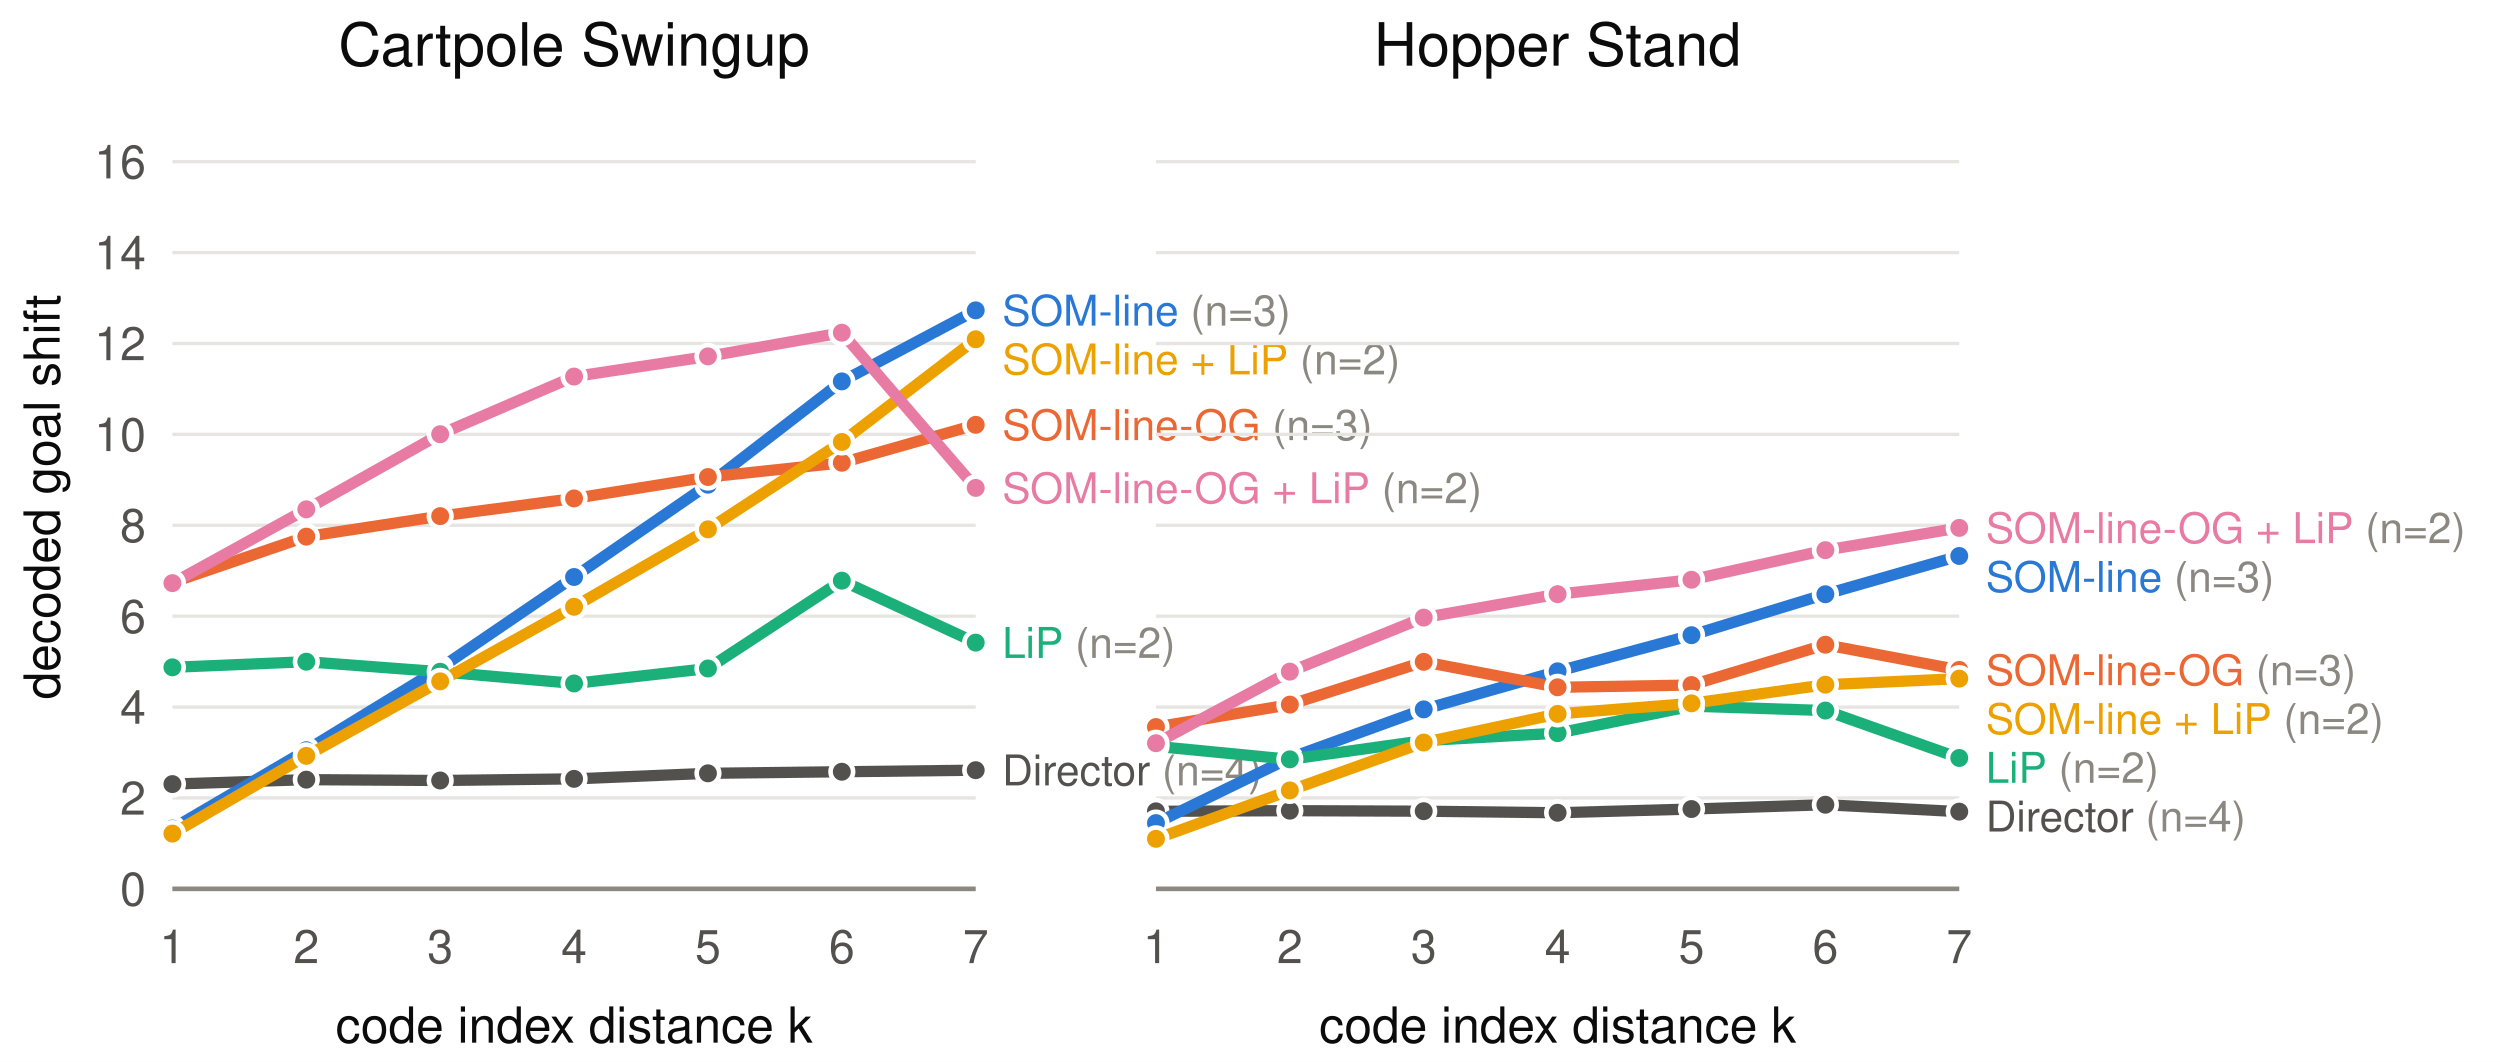
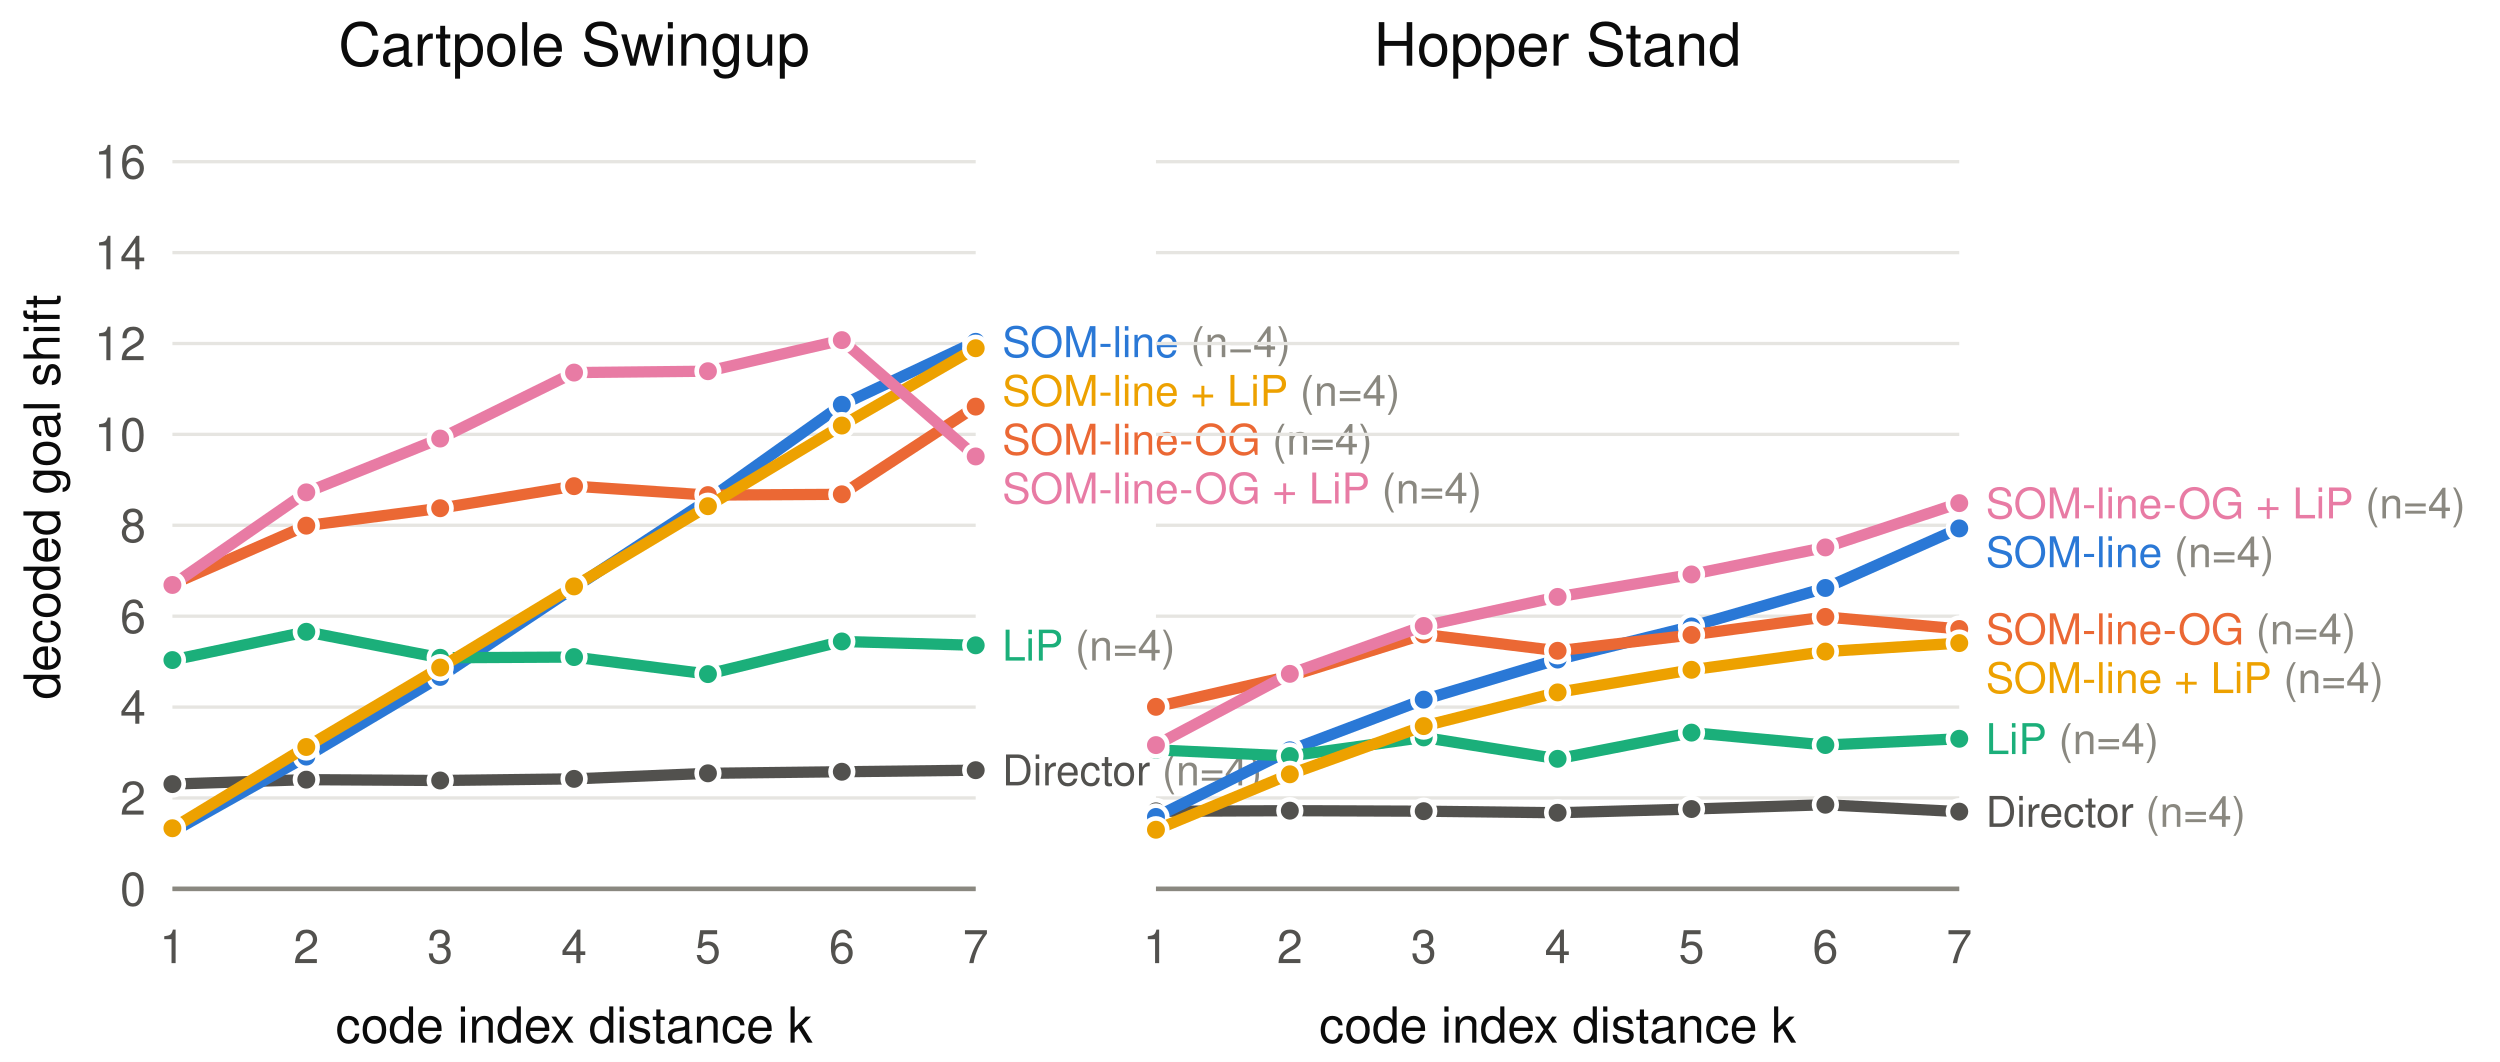
<svg xmlns="http://www.w3.org/2000/svg" width="3828" height="1626" viewBox="0 0 3828 1626" font-family="Helvetica,Arial,sans-serif">
  <rect x="0" y="0" width="3828" height="1626" fill="white" />
  <text x="879.0" y="100.5" font-size="91.3" fill="#0b0b0b" text-anchor="middle">Cartpole Swingup</text>
  <line x1="264.0" y1="1361.0" x2="1494.0" y2="1361.0" stroke="#e6e5e1" stroke-width="5.07" />
  <text x="223.4" y="1386.6" font-size="71.0" fill="#52514e" text-anchor="end">0</text>
  <line x1="264.0" y1="1221.8" x2="1494.0" y2="1221.8" stroke="#e6e5e1" stroke-width="5.07" />
  <text x="223.4" y="1247.4" font-size="71.0" fill="#52514e" text-anchor="end">2</text>
  <line x1="264.0" y1="1082.7" x2="1494.0" y2="1082.7" stroke="#e6e5e1" stroke-width="5.07" />
  <text x="223.4" y="1108.2" font-size="71.0" fill="#52514e" text-anchor="end">4</text>
  <line x1="264.0" y1="943.5" x2="1494.0" y2="943.5" stroke="#e6e5e1" stroke-width="5.07" />
  <text x="223.4" y="969.1" font-size="71.0" fill="#52514e" text-anchor="end">6</text>
  <line x1="264.0" y1="804.3" x2="1494.0" y2="804.3" stroke="#e6e5e1" stroke-width="5.07" />
  <text x="223.4" y="829.9" font-size="71.0" fill="#52514e" text-anchor="end">8</text>
  <line x1="264.0" y1="665.1" x2="1494.0" y2="665.1" stroke="#e6e5e1" stroke-width="5.07" />
  <text x="223.4" y="690.7" font-size="71.0" fill="#52514e" text-anchor="end">10</text>
  <line x1="264.0" y1="526.0" x2="1494.0" y2="526.0" stroke="#e6e5e1" stroke-width="5.07" />
  <text x="223.4" y="551.5" font-size="71.0" fill="#52514e" text-anchor="end">12</text>
  <line x1="264.0" y1="386.8" x2="1494.0" y2="386.8" stroke="#e6e5e1" stroke-width="5.07" />
  <text x="223.4" y="412.4" font-size="71.0" fill="#52514e" text-anchor="end">14</text>
  <line x1="264.0" y1="247.6" x2="1494.0" y2="247.6" stroke="#e6e5e1" stroke-width="5.07" />
  <text x="223.4" y="273.2" font-size="71.0" fill="#52514e" text-anchor="end">16</text>
  <text x="264.0" y="1474.7" font-size="71.0" fill="#52514e" text-anchor="middle">1</text>
  <text x="469.0" y="1474.7" font-size="71.0" fill="#52514e" text-anchor="middle">2</text>
  <text x="674.0" y="1474.7" font-size="71.0" fill="#52514e" text-anchor="middle">3</text>
  <text x="879.0" y="1474.7" font-size="71.0" fill="#52514e" text-anchor="middle">4</text>
  <text x="1084.0" y="1474.7" font-size="71.0" fill="#52514e" text-anchor="middle">5</text>
  <text x="1289.0" y="1474.7" font-size="71.0" fill="#52514e" text-anchor="middle">6</text>
  <text x="1494.0" y="1474.7" font-size="71.0" fill="#52514e" text-anchor="middle">7</text>
  <text x="879.0" y="1596.5" font-size="76.1" fill="#0b0b0b" text-anchor="middle">code index distance k</text>
  <text x="91.3" y="761.0" font-size="76.1" fill="#0b0b0b" text-anchor="middle" transform="rotate(-90 91.3 761.0)">decoded goal shift</text>
  <line x1="264.0" y1="1361.0" x2="1494.0" y2="1361.0" stroke="#8a8880" stroke-width="7.10" />
  <path d="M264.0,1200.6 L469.0,1193.8 L674.0,1195.1 L879.0,1192.6 L1084.0,1184.1 L1289.0,1181.7 L1494.0,1179.3" fill="none" stroke="#52514e" stroke-width="17.25" stroke-linejoin="round" />
  <circle cx="264.0" cy="1200.6" r="17.3" fill="#52514e" stroke="white" stroke-width="7.10" />
  <circle cx="469.0" cy="1193.8" r="17.3" fill="#52514e" stroke="white" stroke-width="7.10" />
  <circle cx="674.0" cy="1195.1" r="17.3" fill="#52514e" stroke="white" stroke-width="7.10" />
  <circle cx="879.0" cy="1192.6" r="17.3" fill="#52514e" stroke="white" stroke-width="7.10" />
  <circle cx="1084.0" cy="1184.1" r="17.3" fill="#52514e" stroke="white" stroke-width="7.10" />
  <circle cx="1289.0" cy="1181.7" r="17.3" fill="#52514e" stroke="white" stroke-width="7.10" />
  <circle cx="1494.0" cy="1179.3" r="17.3" fill="#52514e" stroke="white" stroke-width="7.10" />
-   <path d="M264.0,1268.7 L469.0,1148.7 L674.0,1023.1 L879.0,883.5 L1084.0,742.2 L1289.0,584.0 L1494.0,475.2" fill="none" stroke="#2a78d6" stroke-width="17.25" stroke-linejoin="round" />
-   <circle cx="264.0" cy="1268.7" r="17.3" fill="#2a78d6" stroke="white" stroke-width="7.10" />
-   <circle cx="469.0" cy="1148.7" r="17.3" fill="#2a78d6" stroke="white" stroke-width="7.10" />
-   <circle cx="674.0" cy="1023.1" r="17.3" fill="#2a78d6" stroke="white" stroke-width="7.10" />
-   <circle cx="879.0" cy="883.5" r="17.3" fill="#2a78d6" stroke="white" stroke-width="7.10" />
-   <circle cx="1084.0" cy="742.2" r="17.3" fill="#2a78d6" stroke="white" stroke-width="7.10" />
-   <circle cx="1289.0" cy="584.0" r="17.3" fill="#2a78d6" stroke="white" stroke-width="7.10" />
-   <circle cx="1494.0" cy="475.2" r="17.3" fill="#2a78d6" stroke="white" stroke-width="7.10" />
-   <path d="M264.0,891.8 L469.0,821.7 L674.0,790.3 L879.0,763.2 L1084.0,730.4 L1289.0,708.6 L1494.0,650.5" fill="none" stroke="#eb6834" stroke-width="17.25" stroke-linejoin="round" />
-   <circle cx="264.0" cy="891.8" r="17.3" fill="#eb6834" stroke="white" stroke-width="7.10" />
-   <circle cx="469.0" cy="821.7" r="17.3" fill="#eb6834" stroke="white" stroke-width="7.10" />
-   <circle cx="674.0" cy="790.3" r="17.3" fill="#eb6834" stroke="white" stroke-width="7.10" />
-   <circle cx="879.0" cy="763.2" r="17.3" fill="#eb6834" stroke="white" stroke-width="7.10" />
-   <circle cx="1084.0" cy="730.4" r="17.3" fill="#eb6834" stroke="white" stroke-width="7.10" />
-   <circle cx="1289.0" cy="708.6" r="17.3" fill="#eb6834" stroke="white" stroke-width="7.10" />
-   <circle cx="1494.0" cy="650.5" r="17.3" fill="#eb6834" stroke="white" stroke-width="7.10" />
-   <path d="M264.0,1021.8 L469.0,1013.2 L674.0,1028.6 L879.0,1046.5 L1084.0,1023.6 L1289.0,889.1 L1494.0,984.0" fill="none" stroke="#1baf7a" stroke-width="17.25" stroke-linejoin="round" />
-   <circle cx="264.0" cy="1021.8" r="17.3" fill="#1baf7a" stroke="white" stroke-width="7.10" />
-   <circle cx="469.0" cy="1013.2" r="17.3" fill="#1baf7a" stroke="white" stroke-width="7.10" />
-   <circle cx="674.0" cy="1028.6" r="17.3" fill="#1baf7a" stroke="white" stroke-width="7.10" />
-   <circle cx="879.0" cy="1046.5" r="17.3" fill="#1baf7a" stroke="white" stroke-width="7.10" />
-   <circle cx="1084.0" cy="1023.6" r="17.3" fill="#1baf7a" stroke="white" stroke-width="7.10" />
-   <circle cx="1289.0" cy="889.1" r="17.3" fill="#1baf7a" stroke="white" stroke-width="7.10" />
-   <circle cx="1494.0" cy="984.0" r="17.3" fill="#1baf7a" stroke="white" stroke-width="7.10" />
-   <path d="M264.0,1276.4 L469.0,1157.4 L674.0,1043.3 L879.0,929.1 L1084.0,810.5 L1289.0,676.7 L1494.0,519.5" fill="none" stroke="#eda100" stroke-width="17.25" stroke-linejoin="round" />
-   <circle cx="264.0" cy="1276.4" r="17.3" fill="#eda100" stroke="white" stroke-width="7.10" />
-   <circle cx="469.0" cy="1157.4" r="17.3" fill="#eda100" stroke="white" stroke-width="7.10" />
-   <circle cx="674.0" cy="1043.3" r="17.3" fill="#eda100" stroke="white" stroke-width="7.10" />
-   <circle cx="879.0" cy="929.1" r="17.3" fill="#eda100" stroke="white" stroke-width="7.10" />
-   <circle cx="1084.0" cy="810.5" r="17.3" fill="#eda100" stroke="white" stroke-width="7.10" />
-   <circle cx="1289.0" cy="676.7" r="17.3" fill="#eda100" stroke="white" stroke-width="7.10" />
-   <circle cx="1494.0" cy="519.5" r="17.3" fill="#eda100" stroke="white" stroke-width="7.10" />
-   <path d="M264.0,892.9 L469.0,779.9 L674.0,664.9 L879.0,576.6 L1084.0,545.7 L1289.0,509.4 L1494.0,747.1" fill="none" stroke="#e87ba4" stroke-width="17.25" stroke-linejoin="round" />
-   <circle cx="264.0" cy="892.9" r="17.3" fill="#e87ba4" stroke="white" stroke-width="7.10" />
-   <circle cx="469.0" cy="779.9" r="17.3" fill="#e87ba4" stroke="white" stroke-width="7.10" />
-   <circle cx="674.0" cy="664.9" r="17.3" fill="#e87ba4" stroke="white" stroke-width="7.10" />
-   <circle cx="879.0" cy="576.6" r="17.3" fill="#e87ba4" stroke="white" stroke-width="7.10" />
-   <circle cx="1084.0" cy="545.7" r="17.3" fill="#e87ba4" stroke="white" stroke-width="7.10" />
-   <circle cx="1289.0" cy="509.4" r="17.3" fill="#e87ba4" stroke="white" stroke-width="7.10" />
-   <circle cx="1494.0" cy="747.1" r="17.3" fill="#e87ba4" stroke="white" stroke-width="7.10" />
-   <text xml:space="preserve" x="1534.6" y="498.6" font-size="65.0" fill="#2a78d6">SOM-line<tspan fill="#8a8880"> (n=3)</tspan>
+   <path d="M264.0,1273.7 L469.0,1158.5 L674.0,1036.5 L879.0,899.9 L1084.0,765.5 L1289.0,619.8 L1494.0,523.4" fill="none" stroke="#2a78d6" stroke-width="17.25" stroke-linejoin="round" />
+   <circle cx="264.0" cy="1273.7" r="17.3" fill="#2a78d6" stroke="white" stroke-width="7.10" />
+   <circle cx="469.0" cy="1158.5" r="17.3" fill="#2a78d6" stroke="white" stroke-width="7.10" />
+   <circle cx="674.0" cy="1036.5" r="17.3" fill="#2a78d6" stroke="white" stroke-width="7.10" />
+   <circle cx="879.0" cy="899.9" r="17.3" fill="#2a78d6" stroke="white" stroke-width="7.10" />
+   <circle cx="1084.0" cy="765.5" r="17.3" fill="#2a78d6" stroke="white" stroke-width="7.10" />
+   <circle cx="1289.0" cy="619.8" r="17.3" fill="#2a78d6" stroke="white" stroke-width="7.10" />
+   <circle cx="1494.0" cy="523.4" r="17.3" fill="#2a78d6" stroke="white" stroke-width="7.10" />
+   <path d="M264.0,894.5 L469.0,804.9 L674.0,778.2 L879.0,744.4 L1084.0,758.1 L1289.0,756.9 L1494.0,622.6" fill="none" stroke="#eb6834" stroke-width="17.25" stroke-linejoin="round" />
+   <circle cx="264.0" cy="894.5" r="17.3" fill="#eb6834" stroke="white" stroke-width="7.10" />
+   <circle cx="469.0" cy="804.9" r="17.3" fill="#eb6834" stroke="white" stroke-width="7.10" />
+   <circle cx="674.0" cy="778.2" r="17.3" fill="#eb6834" stroke="white" stroke-width="7.10" />
+   <circle cx="879.0" cy="744.4" r="17.3" fill="#eb6834" stroke="white" stroke-width="7.10" />
+   <circle cx="1084.0" cy="758.1" r="17.3" fill="#eb6834" stroke="white" stroke-width="7.10" />
+   <circle cx="1289.0" cy="756.9" r="17.3" fill="#eb6834" stroke="white" stroke-width="7.10" />
+   <circle cx="1494.0" cy="622.6" r="17.3" fill="#eb6834" stroke="white" stroke-width="7.10" />
+   <path d="M264.0,1010.7 L469.0,967.4 L674.0,1007.2 L879.0,1006.1 L1084.0,1032.2 L1289.0,982.2 L1494.0,988.1" fill="none" stroke="#1baf7a" stroke-width="17.25" stroke-linejoin="round" />
+   <circle cx="264.0" cy="1010.7" r="17.3" fill="#1baf7a" stroke="white" stroke-width="7.10" />
+   <circle cx="469.0" cy="967.4" r="17.3" fill="#1baf7a" stroke="white" stroke-width="7.10" />
+   <circle cx="674.0" cy="1007.2" r="17.3" fill="#1baf7a" stroke="white" stroke-width="7.10" />
+   <circle cx="879.0" cy="1006.1" r="17.3" fill="#1baf7a" stroke="white" stroke-width="7.10" />
+   <circle cx="1084.0" cy="1032.2" r="17.3" fill="#1baf7a" stroke="white" stroke-width="7.10" />
+   <circle cx="1289.0" cy="982.2" r="17.3" fill="#1baf7a" stroke="white" stroke-width="7.10" />
+   <circle cx="1494.0" cy="988.1" r="17.3" fill="#1baf7a" stroke="white" stroke-width="7.10" />
+   <path d="M264.0,1268.2 L469.0,1143.8 L674.0,1022.2 L879.0,897.9 L1084.0,775.1 L1289.0,651.6 L1494.0,533.2" fill="none" stroke="#eda100" stroke-width="17.25" stroke-linejoin="round" />
+   <circle cx="264.0" cy="1268.2" r="17.3" fill="#eda100" stroke="white" stroke-width="7.10" />
+   <circle cx="469.0" cy="1143.8" r="17.3" fill="#eda100" stroke="white" stroke-width="7.10" />
+   <circle cx="674.0" cy="1022.2" r="17.3" fill="#eda100" stroke="white" stroke-width="7.10" />
+   <circle cx="879.0" cy="897.9" r="17.3" fill="#eda100" stroke="white" stroke-width="7.10" />
+   <circle cx="1084.0" cy="775.1" r="17.3" fill="#eda100" stroke="white" stroke-width="7.10" />
+   <circle cx="1289.0" cy="651.6" r="17.3" fill="#eda100" stroke="white" stroke-width="7.10" />
+   <circle cx="1494.0" cy="533.2" r="17.3" fill="#eda100" stroke="white" stroke-width="7.10" />
+   <path d="M264.0,895.7 L469.0,753.9 L674.0,671.5 L879.0,570.5 L1084.0,568.4 L1289.0,520.8 L1494.0,698.9" fill="none" stroke="#e87ba4" stroke-width="17.25" stroke-linejoin="round" />
+   <circle cx="264.0" cy="895.7" r="17.3" fill="#e87ba4" stroke="white" stroke-width="7.10" />
+   <circle cx="469.0" cy="753.9" r="17.3" fill="#e87ba4" stroke="white" stroke-width="7.10" />
+   <circle cx="674.0" cy="671.5" r="17.3" fill="#e87ba4" stroke="white" stroke-width="7.10" />
+   <circle cx="879.0" cy="570.5" r="17.3" fill="#e87ba4" stroke="white" stroke-width="7.10" />
+   <circle cx="1084.0" cy="568.4" r="17.3" fill="#e87ba4" stroke="white" stroke-width="7.10" />
+   <circle cx="1289.0" cy="520.8" r="17.3" fill="#e87ba4" stroke="white" stroke-width="7.10" />
+   <circle cx="1494.0" cy="698.9" r="17.3" fill="#e87ba4" stroke="white" stroke-width="7.10" />
+   <text xml:space="preserve" x="1534.6" y="546.8" font-size="65.0" fill="#2a78d6">SOM-line<tspan fill="#8a8880"> (n=4)</tspan>
  </text>
-   <text xml:space="preserve" x="1534.6" y="573.3" font-size="65.0" fill="#eda100">SOM-line + LiP<tspan fill="#8a8880"> (n=2)</tspan>
+   <text xml:space="preserve" x="1534.6" y="621.5" font-size="65.0" fill="#eda100">SOM-line + LiP<tspan fill="#8a8880"> (n=4)</tspan>
  </text>
-   <text xml:space="preserve" x="1534.6" y="673.9" font-size="65.0" fill="#eb6834">SOM-line-OG<tspan fill="#8a8880"> (n=3)</tspan>
+   <text xml:space="preserve" x="1534.6" y="696.2" font-size="65.0" fill="#eb6834">SOM-line-OG<tspan fill="#8a8880"> (n=4)</tspan>
  </text>
-   <text xml:space="preserve" x="1534.6" y="770.5" font-size="65.0" fill="#e87ba4">SOM-line-OG + LiP<tspan fill="#8a8880"> (n=2)</tspan>
+   <text xml:space="preserve" x="1534.6" y="770.9" font-size="65.0" fill="#e87ba4">SOM-line-OG + LiP<tspan fill="#8a8880"> (n=4)</tspan>
  </text>
-   <text xml:space="preserve" x="1534.6" y="1007.4" font-size="65.0" fill="#1baf7a">LiP<tspan fill="#8a8880"> (n=2)</tspan>
+   <text xml:space="preserve" x="1534.6" y="1011.5" font-size="65.0" fill="#1baf7a">LiP<tspan fill="#8a8880"> (n=4)</tspan>
  </text>
  <text xml:space="preserve" x="1534.6" y="1202.6" font-size="65.0" fill="#52514e">Director<tspan fill="#8a8880"> (n=4)</tspan>
  </text>
  <text x="2385.0" y="100.5" font-size="91.3" fill="#0b0b0b" text-anchor="middle">Hopper Stand</text>
  <line x1="1770.0" y1="1361.0" x2="3000.0" y2="1361.0" stroke="#e6e5e1" stroke-width="5.07" />
  <line x1="1770.0" y1="1221.8" x2="3000.0" y2="1221.8" stroke="#e6e5e1" stroke-width="5.07" />
  <line x1="1770.0" y1="1082.7" x2="3000.0" y2="1082.7" stroke="#e6e5e1" stroke-width="5.07" />
  <line x1="1770.0" y1="943.5" x2="3000.0" y2="943.5" stroke="#e6e5e1" stroke-width="5.07" />
  <line x1="1770.0" y1="804.3" x2="3000.0" y2="804.3" stroke="#e6e5e1" stroke-width="5.07" />
  <line x1="1770.0" y1="665.1" x2="3000.0" y2="665.1" stroke="#e6e5e1" stroke-width="5.07" />
  <line x1="1770.0" y1="526.0" x2="3000.0" y2="526.0" stroke="#e6e5e1" stroke-width="5.07" />
  <line x1="1770.0" y1="386.8" x2="3000.0" y2="386.8" stroke="#e6e5e1" stroke-width="5.07" />
  <line x1="1770.0" y1="247.6" x2="3000.0" y2="247.6" stroke="#e6e5e1" stroke-width="5.07" />
  <text x="1770.0" y="1474.7" font-size="71.0" fill="#52514e" text-anchor="middle">1</text>
  <text x="1975.0" y="1474.7" font-size="71.0" fill="#52514e" text-anchor="middle">2</text>
  <text x="2180.0" y="1474.7" font-size="71.0" fill="#52514e" text-anchor="middle">3</text>
  <text x="2385.0" y="1474.7" font-size="71.0" fill="#52514e" text-anchor="middle">4</text>
  <text x="2590.0" y="1474.7" font-size="71.0" fill="#52514e" text-anchor="middle">5</text>
  <text x="2795.0" y="1474.7" font-size="71.0" fill="#52514e" text-anchor="middle">6</text>
  <text x="3000.0" y="1474.7" font-size="71.0" fill="#52514e" text-anchor="middle">7</text>
  <text x="2385.0" y="1596.5" font-size="76.1" fill="#0b0b0b" text-anchor="middle">code index distance k</text>
  <line x1="1770.0" y1="1361.0" x2="3000.0" y2="1361.0" stroke="#8a8880" stroke-width="7.10" />
  <path d="M1770.0,1242.3 L1975.0,1241.3 L2180.0,1242.1 L2385.0,1244.5 L2590.0,1238.8 L2795.0,1232.2 L3000.0,1242.8" fill="none" stroke="#52514e" stroke-width="17.25" stroke-linejoin="round" />
  <circle cx="1770.0" cy="1242.3" r="17.3" fill="#52514e" stroke="white" stroke-width="7.10" />
  <circle cx="1975.0" cy="1241.3" r="17.3" fill="#52514e" stroke="white" stroke-width="7.10" />
  <circle cx="2180.0" cy="1242.1" r="17.3" fill="#52514e" stroke="white" stroke-width="7.10" />
  <circle cx="2385.0" cy="1244.5" r="17.3" fill="#52514e" stroke="white" stroke-width="7.10" />
  <circle cx="2590.0" cy="1238.8" r="17.3" fill="#52514e" stroke="white" stroke-width="7.10" />
  <circle cx="2795.0" cy="1232.2" r="17.3" fill="#52514e" stroke="white" stroke-width="7.10" />
  <circle cx="3000.0" cy="1242.8" r="17.3" fill="#52514e" stroke="white" stroke-width="7.10" />
-   <path d="M1770.0,1260.3 L1975.0,1160.5 L2180.0,1086.2 L2385.0,1027.9 L2590.0,972.6 L2795.0,909.9 L3000.0,851.3" fill="none" stroke="#2a78d6" stroke-width="17.25" stroke-linejoin="round" />
-   <circle cx="1770.0" cy="1260.3" r="17.3" fill="#2a78d6" stroke="white" stroke-width="7.10" />
-   <circle cx="1975.0" cy="1160.5" r="17.3" fill="#2a78d6" stroke="white" stroke-width="7.10" />
-   <circle cx="2180.0" cy="1086.2" r="17.3" fill="#2a78d6" stroke="white" stroke-width="7.10" />
-   <circle cx="2385.0" cy="1027.9" r="17.3" fill="#2a78d6" stroke="white" stroke-width="7.10" />
-   <circle cx="2590.0" cy="972.6" r="17.3" fill="#2a78d6" stroke="white" stroke-width="7.10" />
-   <circle cx="2795.0" cy="909.9" r="17.3" fill="#2a78d6" stroke="white" stroke-width="7.10" />
-   <circle cx="3000.0" cy="851.3" r="17.3" fill="#2a78d6" stroke="white" stroke-width="7.10" />
-   <path d="M1770.0,1113.2 L1975.0,1078.9 L2180.0,1013.4 L2385.0,1052.4 L2590.0,1048.9 L2795.0,987.2 L3000.0,1025.8" fill="none" stroke="#eb6834" stroke-width="17.25" stroke-linejoin="round" />
-   <circle cx="1770.0" cy="1113.2" r="17.3" fill="#eb6834" stroke="white" stroke-width="7.10" />
-   <circle cx="1975.0" cy="1078.9" r="17.3" fill="#eb6834" stroke="white" stroke-width="7.10" />
-   <circle cx="2180.0" cy="1013.4" r="17.3" fill="#eb6834" stroke="white" stroke-width="7.10" />
-   <circle cx="2385.0" cy="1052.4" r="17.3" fill="#eb6834" stroke="white" stroke-width="7.10" />
-   <circle cx="2590.0" cy="1048.9" r="17.3" fill="#eb6834" stroke="white" stroke-width="7.10" />
-   <circle cx="2795.0" cy="987.2" r="17.3" fill="#eb6834" stroke="white" stroke-width="7.10" />
-   <circle cx="3000.0" cy="1025.8" r="17.3" fill="#eb6834" stroke="white" stroke-width="7.10" />
-   <path d="M1770.0,1142.8 L1975.0,1162.7 L2180.0,1134.0 L2385.0,1122.6 L2590.0,1081.3 L2795.0,1088.0 L3000.0,1160.6" fill="none" stroke="#1baf7a" stroke-width="17.25" stroke-linejoin="round" />
-   <circle cx="1770.0" cy="1142.8" r="17.3" fill="#1baf7a" stroke="white" stroke-width="7.10" />
-   <circle cx="1975.0" cy="1162.7" r="17.3" fill="#1baf7a" stroke="white" stroke-width="7.10" />
-   <circle cx="2180.0" cy="1134.0" r="17.3" fill="#1baf7a" stroke="white" stroke-width="7.10" />
-   <circle cx="2385.0" cy="1122.6" r="17.3" fill="#1baf7a" stroke="white" stroke-width="7.10" />
-   <circle cx="2590.0" cy="1081.3" r="17.3" fill="#1baf7a" stroke="white" stroke-width="7.10" />
-   <circle cx="2795.0" cy="1088.0" r="17.3" fill="#1baf7a" stroke="white" stroke-width="7.10" />
-   <circle cx="3000.0" cy="1160.6" r="17.3" fill="#1baf7a" stroke="white" stroke-width="7.10" />
-   <path d="M1770.0,1284.4 L1975.0,1210.3 L2180.0,1137.0 L2385.0,1093.1 L2590.0,1077.0 L2795.0,1048.4 L3000.0,1039.1" fill="none" stroke="#eda100" stroke-width="17.25" stroke-linejoin="round" />
-   <circle cx="1770.0" cy="1284.4" r="17.3" fill="#eda100" stroke="white" stroke-width="7.10" />
-   <circle cx="1975.0" cy="1210.3" r="17.3" fill="#eda100" stroke="white" stroke-width="7.10" />
-   <circle cx="2180.0" cy="1137.0" r="17.3" fill="#eda100" stroke="white" stroke-width="7.10" />
-   <circle cx="2385.0" cy="1093.1" r="17.3" fill="#eda100" stroke="white" stroke-width="7.10" />
-   <circle cx="2590.0" cy="1077.0" r="17.3" fill="#eda100" stroke="white" stroke-width="7.10" />
-   <circle cx="2795.0" cy="1048.4" r="17.3" fill="#eda100" stroke="white" stroke-width="7.10" />
-   <circle cx="3000.0" cy="1039.1" r="17.3" fill="#eda100" stroke="white" stroke-width="7.10" />
-   <path d="M1770.0,1138.0 L1975.0,1028.4 L2180.0,945.7 L2385.0,909.8 L2590.0,887.7 L2795.0,842.4 L3000.0,808.3" fill="none" stroke="#e87ba4" stroke-width="17.25" stroke-linejoin="round" />
-   <circle cx="1770.0" cy="1138.0" r="17.3" fill="#e87ba4" stroke="white" stroke-width="7.10" />
-   <circle cx="1975.0" cy="1028.4" r="17.3" fill="#e87ba4" stroke="white" stroke-width="7.10" />
-   <circle cx="2180.0" cy="945.7" r="17.3" fill="#e87ba4" stroke="white" stroke-width="7.10" />
-   <circle cx="2385.0" cy="909.8" r="17.3" fill="#e87ba4" stroke="white" stroke-width="7.10" />
-   <circle cx="2590.0" cy="887.7" r="17.3" fill="#e87ba4" stroke="white" stroke-width="7.10" />
-   <circle cx="2795.0" cy="842.4" r="17.3" fill="#e87ba4" stroke="white" stroke-width="7.10" />
-   <circle cx="3000.0" cy="808.3" r="17.3" fill="#e87ba4" stroke="white" stroke-width="7.10" />
-   <text xml:space="preserve" x="3040.6" y="831.6" font-size="65.0" fill="#e87ba4">SOM-line-OG + LiP<tspan fill="#8a8880"> (n=2)</tspan>
+   <path d="M1770.0,1250.9 L1975.0,1148.8 L2180.0,1071.3 L2385.0,1009.9 L2590.0,959.2 L2795.0,900.3 L3000.0,809.1" fill="none" stroke="#2a78d6" stroke-width="17.25" stroke-linejoin="round" />
+   <circle cx="1770.0" cy="1250.9" r="17.3" fill="#2a78d6" stroke="white" stroke-width="7.10" />
+   <circle cx="1975.0" cy="1148.8" r="17.3" fill="#2a78d6" stroke="white" stroke-width="7.10" />
+   <circle cx="2180.0" cy="1071.3" r="17.3" fill="#2a78d6" stroke="white" stroke-width="7.10" />
+   <circle cx="2385.0" cy="1009.9" r="17.3" fill="#2a78d6" stroke="white" stroke-width="7.10" />
+   <circle cx="2590.0" cy="959.2" r="17.3" fill="#2a78d6" stroke="white" stroke-width="7.10" />
+   <circle cx="2795.0" cy="900.3" r="17.3" fill="#2a78d6" stroke="white" stroke-width="7.10" />
+   <circle cx="3000.0" cy="809.1" r="17.3" fill="#2a78d6" stroke="white" stroke-width="7.10" />
+   <path d="M1770.0,1082.3 L1975.0,1035.3 L2180.0,971.4 L2385.0,996.5 L2590.0,972.2 L2795.0,944.6 L3000.0,963.1" fill="none" stroke="#eb6834" stroke-width="17.25" stroke-linejoin="round" />
+   <circle cx="1770.0" cy="1082.3" r="17.3" fill="#eb6834" stroke="white" stroke-width="7.10" />
+   <circle cx="1975.0" cy="1035.3" r="17.3" fill="#eb6834" stroke="white" stroke-width="7.10" />
+   <circle cx="2180.0" cy="971.4" r="17.3" fill="#eb6834" stroke="white" stroke-width="7.10" />
+   <circle cx="2385.0" cy="996.5" r="17.3" fill="#eb6834" stroke="white" stroke-width="7.10" />
+   <circle cx="2590.0" cy="972.2" r="17.3" fill="#eb6834" stroke="white" stroke-width="7.10" />
+   <circle cx="2795.0" cy="944.6" r="17.3" fill="#eb6834" stroke="white" stroke-width="7.10" />
+   <circle cx="3000.0" cy="963.1" r="17.3" fill="#eb6834" stroke="white" stroke-width="7.10" />
+   <path d="M1770.0,1148.2 L1975.0,1157.6 L2180.0,1129.1 L2385.0,1161.9 L2590.0,1121.8 L2795.0,1140.8 L3000.0,1131.2" fill="none" stroke="#1baf7a" stroke-width="17.25" stroke-linejoin="round" />
+   <circle cx="1770.0" cy="1148.2" r="17.3" fill="#1baf7a" stroke="white" stroke-width="7.10" />
+   <circle cx="1975.0" cy="1157.6" r="17.3" fill="#1baf7a" stroke="white" stroke-width="7.10" />
+   <circle cx="2180.0" cy="1129.1" r="17.3" fill="#1baf7a" stroke="white" stroke-width="7.10" />
+   <circle cx="2385.0" cy="1161.9" r="17.3" fill="#1baf7a" stroke="white" stroke-width="7.10" />
+   <circle cx="2590.0" cy="1121.8" r="17.3" fill="#1baf7a" stroke="white" stroke-width="7.10" />
+   <circle cx="2795.0" cy="1140.8" r="17.3" fill="#1baf7a" stroke="white" stroke-width="7.10" />
+   <circle cx="3000.0" cy="1131.2" r="17.3" fill="#1baf7a" stroke="white" stroke-width="7.10" />
+   <path d="M1770.0,1270.5 L1975.0,1185.6 L2180.0,1111.8 L2385.0,1060.2 L2590.0,1025.6 L2795.0,997.7 L3000.0,984.7" fill="none" stroke="#eda100" stroke-width="17.25" stroke-linejoin="round" />
+   <circle cx="1770.0" cy="1270.5" r="17.3" fill="#eda100" stroke="white" stroke-width="7.10" />
+   <circle cx="1975.0" cy="1185.6" r="17.3" fill="#eda100" stroke="white" stroke-width="7.10" />
+   <circle cx="2180.0" cy="1111.8" r="17.3" fill="#eda100" stroke="white" stroke-width="7.10" />
+   <circle cx="2385.0" cy="1060.2" r="17.3" fill="#eda100" stroke="white" stroke-width="7.10" />
+   <circle cx="2590.0" cy="1025.6" r="17.3" fill="#eda100" stroke="white" stroke-width="7.10" />
+   <circle cx="2795.0" cy="997.7" r="17.3" fill="#eda100" stroke="white" stroke-width="7.10" />
+   <circle cx="3000.0" cy="984.7" r="17.3" fill="#eda100" stroke="white" stroke-width="7.10" />
+   <path d="M1770.0,1140.9 L1975.0,1031.8 L2180.0,958.5 L2385.0,914.0 L2590.0,879.6 L2795.0,838.2 L3000.0,770.4" fill="none" stroke="#e87ba4" stroke-width="17.25" stroke-linejoin="round" />
+   <circle cx="1770.0" cy="1140.9" r="17.3" fill="#e87ba4" stroke="white" stroke-width="7.10" />
+   <circle cx="1975.0" cy="1031.8" r="17.3" fill="#e87ba4" stroke="white" stroke-width="7.10" />
+   <circle cx="2180.0" cy="958.5" r="17.3" fill="#e87ba4" stroke="white" stroke-width="7.10" />
+   <circle cx="2385.0" cy="914.0" r="17.3" fill="#e87ba4" stroke="white" stroke-width="7.10" />
+   <circle cx="2590.0" cy="879.6" r="17.3" fill="#e87ba4" stroke="white" stroke-width="7.10" />
+   <circle cx="2795.0" cy="838.2" r="17.3" fill="#e87ba4" stroke="white" stroke-width="7.10" />
+   <circle cx="3000.0" cy="770.4" r="17.3" fill="#e87ba4" stroke="white" stroke-width="7.10" />
+   <text xml:space="preserve" x="3040.6" y="793.8" font-size="65.0" fill="#e87ba4">SOM-line-OG + LiP<tspan fill="#8a8880"> (n=4)</tspan>
  </text>
-   <text xml:space="preserve" x="3040.6" y="906.4" font-size="65.0" fill="#2a78d6">SOM-line<tspan fill="#8a8880"> (n=3)</tspan>
+   <text xml:space="preserve" x="3040.6" y="868.5" font-size="65.0" fill="#2a78d6">SOM-line<tspan fill="#8a8880"> (n=4)</tspan>
  </text>
-   <text xml:space="preserve" x="3040.6" y="1049.2" font-size="65.0" fill="#eb6834">SOM-line-OG<tspan fill="#8a8880"> (n=3)</tspan>
+   <text xml:space="preserve" x="3040.6" y="986.5" font-size="65.0" fill="#eb6834">SOM-line-OG<tspan fill="#8a8880"> (n=4)</tspan>
  </text>
-   <text xml:space="preserve" x="3040.6" y="1123.9" font-size="65.0" fill="#eda100">SOM-line + LiP<tspan fill="#8a8880"> (n=2)</tspan>
+   <text xml:space="preserve" x="3040.6" y="1061.2" font-size="65.0" fill="#eda100">SOM-line + LiP<tspan fill="#8a8880"> (n=4)</tspan>
  </text>
-   <text xml:space="preserve" x="3040.6" y="1198.6" font-size="65.0" fill="#1baf7a">LiP<tspan fill="#8a8880"> (n=2)</tspan>
+   <text xml:space="preserve" x="3040.6" y="1154.6" font-size="65.0" fill="#1baf7a">LiP<tspan fill="#8a8880"> (n=4)</tspan>
  </text>
-   <text xml:space="preserve" x="3040.6" y="1273.3" font-size="65.0" fill="#52514e">Director<tspan fill="#8a8880"> (n=4)</tspan>
+   <text xml:space="preserve" x="3040.6" y="1266.1" font-size="65.0" fill="#52514e">Director<tspan fill="#8a8880"> (n=4)</tspan>
  </text>
</svg>
